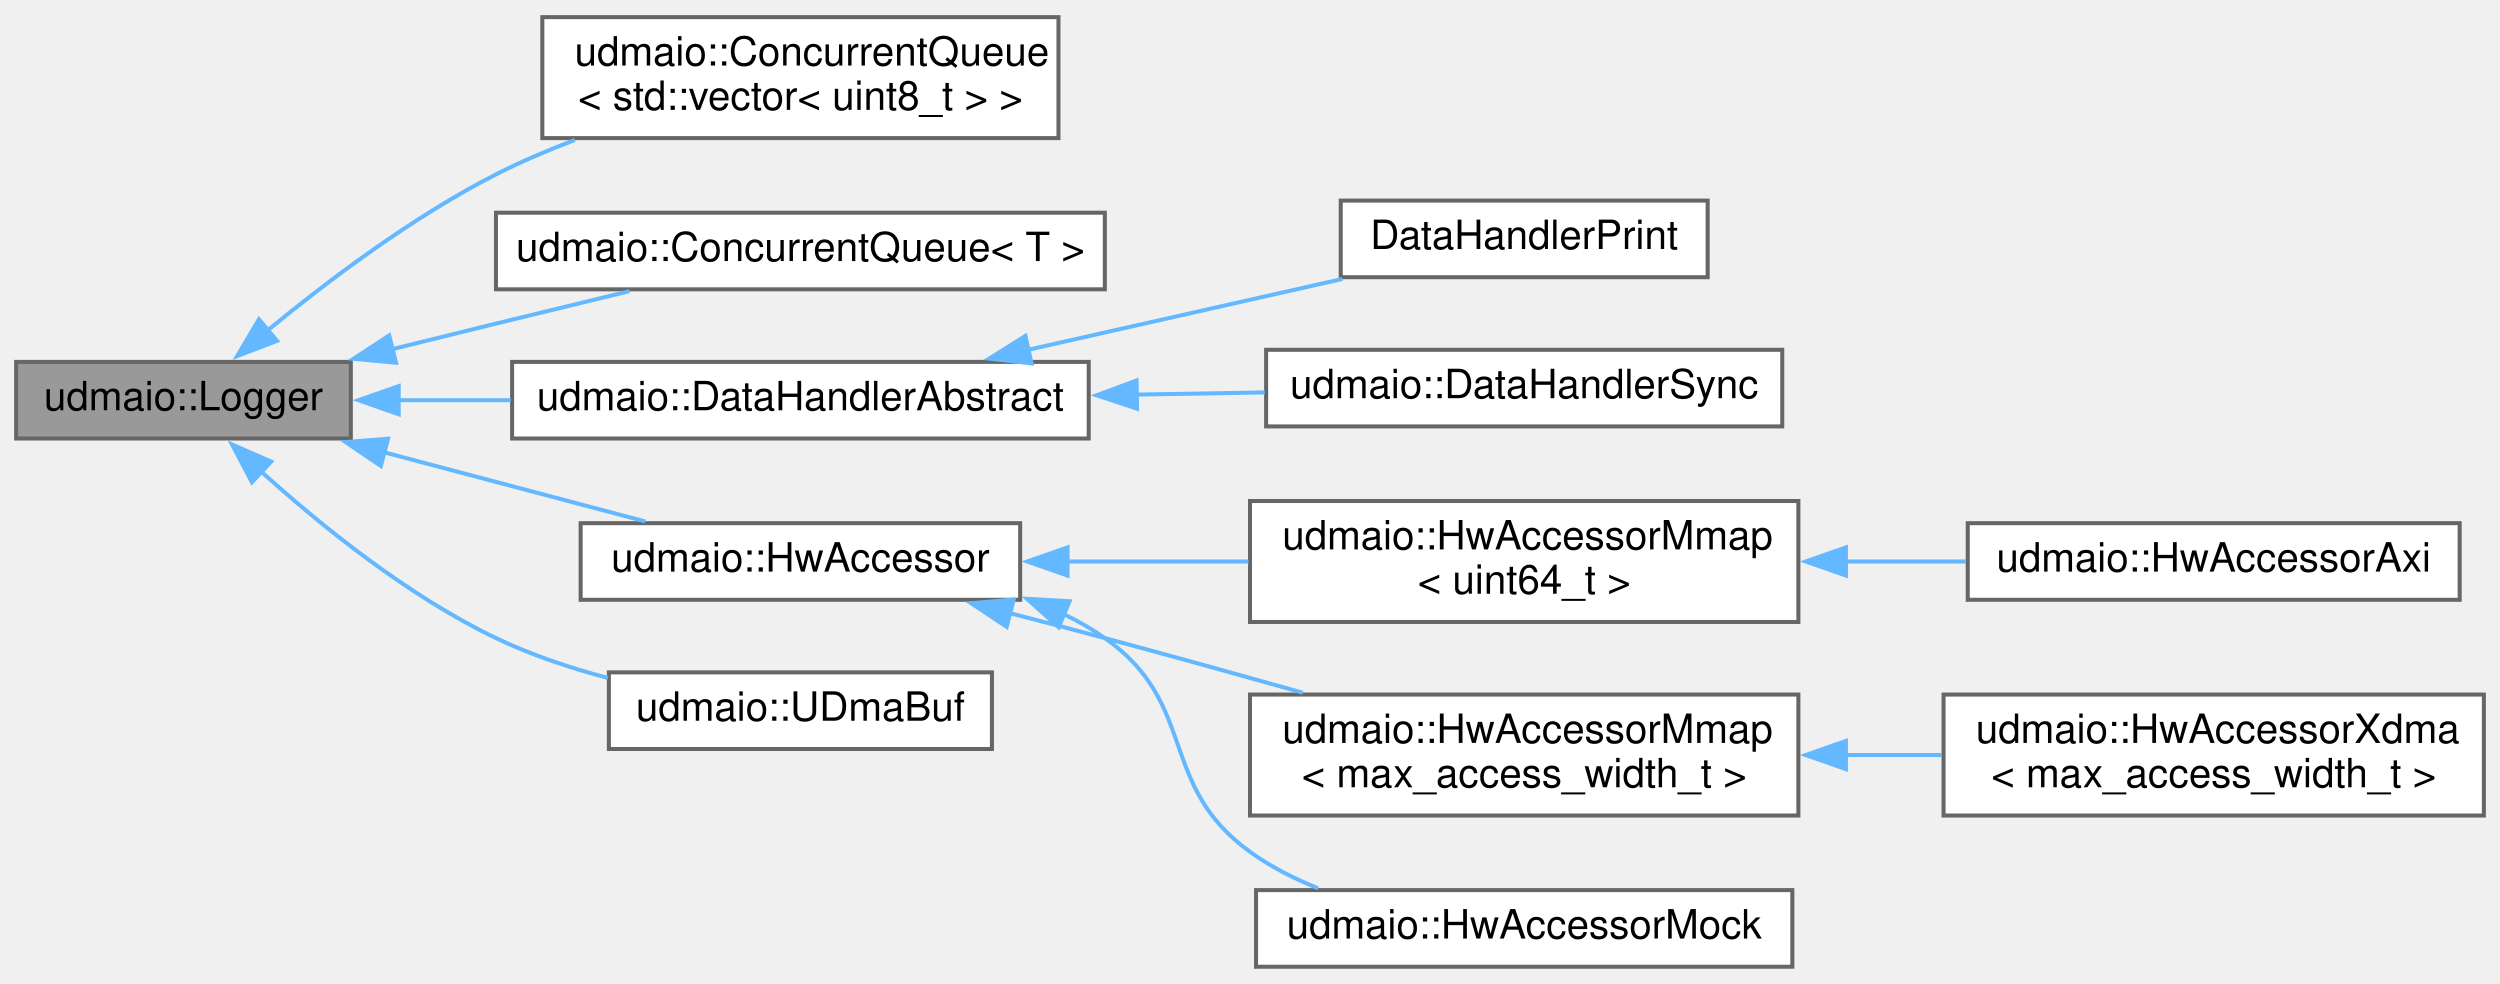
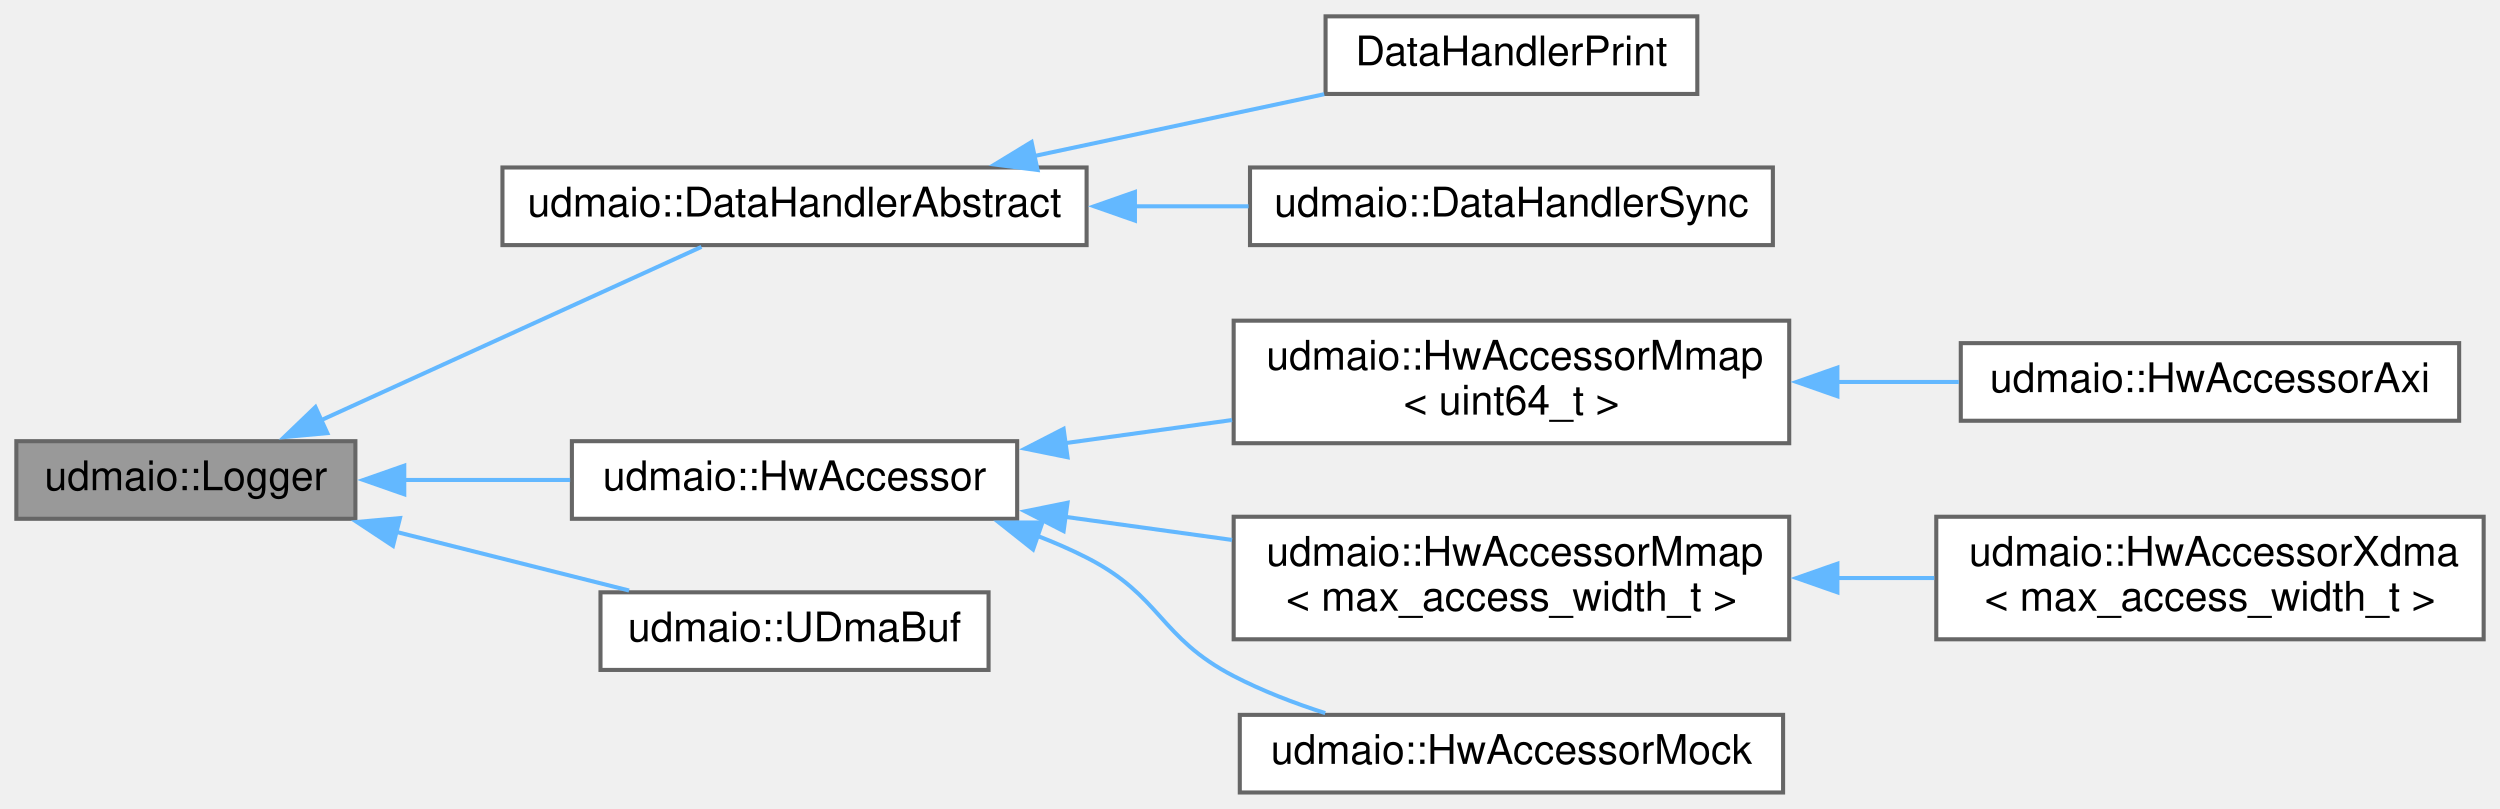
- <svg xmlns="http://www.w3.org/2000/svg" xmlns:xlink="http://www.w3.org/1999/xlink" width="620pt" height="244pt" viewBox="0.00 0.00 620.00 243.50">
-   <g id="graph0" class="graph" transform="scale(1 1) rotate(0) translate(4 239.5)">
+ <svg xmlns="http://www.w3.org/2000/svg" xmlns:xlink="http://www.w3.org/1999/xlink" width="612pt" height="198pt" viewBox="0.00 0.00 612.00 198.00">
+   <g id="graph0" class="graph" transform="scale(1 1) rotate(0) translate(4 194)">
    <g id="node1" class="node">
      <g id="a_node1">
        <a xlink:title=" ">
-           <polygon fill="#999999" stroke="#666666" points="83,-150 0,-150 0,-131 83,-131 83,-150" />
-           <text text-anchor="middle" x="41.5" y="-138" font-family="Helvetica,sans-Serif" font-size="10.00">udmaio::Logger</text>
+           <polygon fill="#999999" stroke="#666666" points="83,-86 0,-86 0,-67 83,-67 83,-86" />
+           <text text-anchor="middle" x="41.5" y="-74" font-family="Helvetica,sans-Serif" font-size="10.00">udmaio::Logger</text>
        </a>
      </g>
    </g>
    <g id="node2" class="node">
      <g id="a_node2">
-         <a xlink:href="classudmaio_1_1_concurrent_queue.html" target="_top" xlink:title=" ">
-           <polygon fill="white" stroke="#666666" points="258.5,-235.5 130.5,-235.5 130.5,-205.5 258.5,-205.5 258.5,-235.5" />
-           <text text-anchor="start" x="138.5" y="-223.5" font-family="Helvetica,sans-Serif" font-size="10.00">udmaio::ConcurrentQueue</text>
-           <text text-anchor="middle" x="194.5" y="-212.5" font-family="Helvetica,sans-Serif" font-size="10.00">&lt; std::vector&lt; uint8_t &gt; &gt;</text>
+         <a xlink:href="classudmaio_1_1_data_handler_abstract.html" target="_top" xlink:title="Base class to implement a DMA data reception handler.">
+           <polygon fill="white" stroke="#666666" points="262,-153 119,-153 119,-134 262,-134 262,-153" />
+           <text text-anchor="middle" x="190.5" y="-141" font-family="Helvetica,sans-Serif" font-size="10.00">udmaio::DataHandlerAbstract</text>
        </a>
      </g>
    </g>
    <g id="edge1" class="edge">
-       <path fill="none" stroke="#63b8ff" d="M62.4,-157.84C77.19,-170.01 98.31,-185.95 119,-196.5 125.17,-199.65 131.84,-202.5 138.57,-205.04" />
-       <polygon fill="#63b8ff" stroke="#63b8ff" points="64.72,-155.22 54.82,-151.45 60.21,-160.57 64.72,-155.22" />
+       <path fill="none" stroke="#63b8ff" d="M74.35,-91.02C102.58,-103.88 143.04,-122.32 167.72,-133.57" />
+       <polygon fill="#63b8ff" stroke="#63b8ff" points="76.12,-87.98 65.57,-87.01 73.22,-94.35 76.12,-87.98" />
+     </g>
+     <g id="node5" class="node">
+       <g id="a_node5">
+         <a xlink:href="classudmaio_1_1_hw_accessor.html" target="_top" xlink:title="Base class for hardware access.">
+           <polygon fill="white" stroke="#666666" points="245,-86 136,-86 136,-67 245,-67 245,-86" />
+           <text text-anchor="middle" x="190.5" y="-74" font-family="Helvetica,sans-Serif" font-size="10.00">udmaio::HwAccessor</text>
+         </a>
+       </g>
+     </g>
+     <g id="edge4" class="edge">
+       <path fill="none" stroke="#63b8ff" d="M94.77,-76.5C108.01,-76.5 122.26,-76.5 135.57,-76.5" />
+       <polygon fill="#63b8ff" stroke="#63b8ff" points="94.96,-73 84.96,-76.5 94.96,-80 94.96,-73" />
+     </g>
+     <g id="node11" class="node">
+       <g id="a_node11">
+         <a xlink:href="classudmaio_1_1_u_dma_buf.html" target="_top" xlink:title="DMA data buffer accessed over AXI/UIO, implemented w/ udmabuf (see https://github....">
+           <polygon fill="white" stroke="#666666" points="238,-49 143,-49 143,-30 238,-30 238,-49" />
+           <text text-anchor="middle" x="190.5" y="-37" font-family="Helvetica,sans-Serif" font-size="10.00">udmaio::UDmaBuf</text>
+         </a>
+       </g>
+     </g>
+     <g id="edge10" class="edge">
+       <path fill="none" stroke="#63b8ff" d="M92.88,-63.82C111.55,-59.12 132.44,-53.86 150,-49.44" />
+       <polygon fill="#63b8ff" stroke="#63b8ff" points="92.2,-60.38 83.36,-66.22 93.91,-67.17 92.2,-60.38" />
    </g>
    <g id="node3" class="node">
      <g id="a_node3">
-         <a xlink:href="classudmaio_1_1_concurrent_queue.html" target="_top" xlink:title="Helper class to implement a blocking FIFO between threads.">
-           <polygon fill="white" stroke="#666666" points="270,-187 119,-187 119,-168 270,-168 270,-187" />
-           <text text-anchor="middle" x="194.5" y="-175" font-family="Helvetica,sans-Serif" font-size="10.00">udmaio::ConcurrentQueue&lt; T &gt;</text>
+         <a xlink:href="class_data_handler_print.html" target="_top" xlink:title="DataHandler implementation that checks LFSR data and prints status / stats.">
+           <polygon fill="white" stroke="#666666" points="411.5,-190 320.5,-190 320.5,-171 411.5,-171 411.5,-190" />
+           <text text-anchor="middle" x="366" y="-178" font-family="Helvetica,sans-Serif" font-size="10.00">DataHandlerPrint</text>
        </a>
      </g>
    </g>
    <g id="edge2" class="edge">
-       <path fill="none" stroke="#63b8ff" d="M93.28,-153.16C101.86,-155.29 110.68,-157.46 119,-159.5 129.73,-162.13 141.33,-164.94 152.11,-167.55" />
-       <polygon fill="#63b8ff" stroke="#63b8ff" points="94.21,-149.79 83.66,-150.77 92.52,-156.58 94.21,-149.79" />
+       <path fill="none" stroke="#63b8ff" d="M249.07,-155.78C272.21,-160.71 298.49,-166.32 320.17,-170.94" />
+       <polygon fill="#63b8ff" stroke="#63b8ff" points="249.99,-152.39 239.48,-153.73 248.53,-159.24 249.99,-152.39" />
    </g>
    <g id="node4" class="node">
      <g id="a_node4">
-         <a xlink:href="classudmaio_1_1_data_handler_abstract.html" target="_top" xlink:title="Base class to implement a DMA data reception handler.">
-           <polygon fill="white" stroke="#666666" points="266,-150 123,-150 123,-131 266,-131 266,-150" />
-           <text text-anchor="middle" x="194.5" y="-138" font-family="Helvetica,sans-Serif" font-size="10.00">udmaio::DataHandlerAbstract</text>
+         <a xlink:href="classudmaio_1_1_data_handler_sync.html" target="_top" xlink:title="Synchronous data handler with blocking read interface.">
+           <polygon fill="white" stroke="#666666" points="430,-153 302,-153 302,-134 430,-134 430,-153" />
+           <text text-anchor="middle" x="366" y="-141" font-family="Helvetica,sans-Serif" font-size="10.00">udmaio::DataHandlerSync</text>
        </a>
      </g>
    </g>
    <g id="edge3" class="edge">
-       <path fill="none" stroke="#63b8ff" d="M94.84,-140.5C103.81,-140.5 113.27,-140.5 122.64,-140.5" />
-       <polygon fill="#63b8ff" stroke="#63b8ff" points="94.88,-137 84.88,-140.5 94.88,-144 94.88,-137" />
+       <path fill="none" stroke="#63b8ff" d="M273.71,-143.5C283.1,-143.5 292.56,-143.5 301.65,-143.5" />
+       <polygon fill="#63b8ff" stroke="#63b8ff" points="273.83,-140 263.83,-143.5 273.83,-147 273.83,-140" />
+     </g>
+     <g id="node6" class="node">
+       <g id="a_node6">
+         <a xlink:href="classudmaio_1_1_hw_accessor_mmap.html" target="_top" xlink:title=" ">
+           <polygon fill="white" stroke="#666666" points="434,-115.5 298,-115.5 298,-85.5 434,-85.5 434,-115.5" />
+           <text text-anchor="start" x="306" y="-103.5" font-family="Helvetica,sans-Serif" font-size="10.00">udmaio::HwAccessorMmap</text>
+           <text text-anchor="middle" x="366" y="-92.5" font-family="Helvetica,sans-Serif" font-size="10.00">&lt; uint64_t &gt;</text>
+         </a>
+       </g>
+     </g>
+     <g id="edge5" class="edge">
+       <path fill="none" stroke="#63b8ff" d="M256.52,-85.49C269.94,-87.35 284.11,-89.31 297.62,-91.18" />
+       <polygon fill="#63b8ff" stroke="#63b8ff" points="257.33,-82.07 246.94,-84.17 256.37,-89.01 257.33,-82.07" />
+     </g>
+     <g id="node8" class="node">
+       <g id="a_node8">
+         <a xlink:href="classudmaio_1_1_hw_accessor_mmap.html" target="_top" xlink:title=" ">
+           <polygon fill="white" stroke="#666666" points="434,-67.5 298,-67.5 298,-37.5 434,-37.5 434,-67.5" />
+           <text text-anchor="start" x="306" y="-55.5" font-family="Helvetica,sans-Serif" font-size="10.00">udmaio::HwAccessorMmap</text>
+           <text text-anchor="middle" x="366" y="-44.5" font-family="Helvetica,sans-Serif" font-size="10.00">&lt; max_access_width_t &gt;</text>
+         </a>
+       </g>
+     </g>
+     <g id="edge7" class="edge">
+       <path fill="none" stroke="#63b8ff" d="M256.52,-67.51C269.94,-65.65 284.11,-63.69 297.62,-61.82" />
+       <polygon fill="#63b8ff" stroke="#63b8ff" points="256.37,-63.99 246.94,-68.83 257.33,-70.93 256.37,-63.99" />
+     </g>
+     <g id="node10" class="node">
+       <g id="a_node10">
+         <a xlink:href="classudmaio_1_1_hw_accessor_mock.html" target="_top" xlink:title=" ">
+           <polygon fill="white" stroke="#666666" points="432.5,-19 299.5,-19 299.5,0 432.5,0 432.5,-19" />
+           <text text-anchor="middle" x="366" y="-7" font-family="Helvetica,sans-Serif" font-size="10.00">udmaio::HwAccessorMock</text>
+         </a>
+       </g>
+     </g>
+     <g id="edge9" class="edge">
+       <path fill="none" stroke="#63b8ff" d="M249.77,-62.89C253.99,-61.27 258.11,-59.48 262,-57.5 280.31,-48.18 279.75,-37.94 298,-28.5 304.98,-24.89 312.74,-21.89 320.42,-19.42" />
+       <polygon fill="#63b8ff" stroke="#63b8ff" points="248.89,-59.49 240.59,-66.07 251.18,-66.1 248.89,-59.49" />
    </g>
    <g id="node7" class="node">
      <g id="a_node7">
-         <a xlink:href="classudmaio_1_1_hw_accessor.html" target="_top" xlink:title="Base class for hardware access.">
-           <polygon fill="white" stroke="#666666" points="249,-110 140,-110 140,-91 249,-91 249,-110" />
-           <text text-anchor="middle" x="194.5" y="-98" font-family="Helvetica,sans-Serif" font-size="10.00">udmaio::HwAccessor</text>
+         <a xlink:href="classudmaio_1_1_hw_accessor_axi.html" target="_top" xlink:title=" ">
+           <polygon fill="white" stroke="#666666" points="598,-110 476,-110 476,-91 598,-91 598,-110" />
+           <text text-anchor="middle" x="537" y="-98" font-family="Helvetica,sans-Serif" font-size="10.00">udmaio::HwAccessorAxi</text>
        </a>
      </g>
    </g>
    <g id="edge6" class="edge">
-       <path fill="none" stroke="#63b8ff" d="M91.19,-127.6C112.21,-122.03 136.42,-115.62 156.01,-110.43" />
-       <polygon fill="#63b8ff" stroke="#63b8ff" points="90.45,-124.18 81.68,-130.12 92.24,-130.94 90.45,-124.18" />
-     </g>
-     <g id="node13" class="node">
-       <g id="a_node13">
-         <a xlink:href="classudmaio_1_1_u_dma_buf.html" target="_top" xlink:title="DMA data buffer accessed over AXI/UIO, implemented w/ udmabuf (see https://github....">
-           <polygon fill="white" stroke="#666666" points="242,-73 147,-73 147,-54 242,-54 242,-73" />
-           <text text-anchor="middle" x="194.5" y="-61" font-family="Helvetica,sans-Serif" font-size="10.00">udmaio::UDmaBuf</text>
-         </a>
-       </g>
-     </g>
-     <g id="edge12" class="edge">
-       <path fill="none" stroke="#63b8ff" d="M60.58,-122.98C75.22,-109.73 96.96,-92.07 119,-81.5 127.64,-77.36 137.31,-74.12 146.75,-71.61" />
-       <polygon fill="#63b8ff" stroke="#63b8ff" points="58.48,-120.15 53.55,-129.52 63.25,-125.27 58.48,-120.15" />
-     </g>
-     <g id="node5" class="node">
-       <g id="a_node5">
-         <a xlink:href="class_data_handler_print.html" target="_top" xlink:title="DataHandler implementation that checks LFSR data and prints status / stats.">
-           <polygon fill="white" stroke="#666666" points="419.5,-190 328.5,-190 328.5,-171 419.5,-171 419.5,-190" />
-           <text text-anchor="middle" x="374" y="-178" font-family="Helvetica,sans-Serif" font-size="10.00">DataHandlerPrint</text>
-         </a>
-       </g>
-     </g>
-     <g id="edge4" class="edge">
-       <path fill="none" stroke="#63b8ff" d="M251.04,-153.02C276.13,-158.67 305.37,-165.26 328.92,-170.57" />
-       <polygon fill="#63b8ff" stroke="#63b8ff" points="251.83,-149.61 241.31,-150.82 250.3,-156.44 251.83,-149.61" />
-     </g>
-     <g id="node6" class="node">
-       <g id="a_node6">
-         <a xlink:href="classudmaio_1_1_data_handler_sync.html" target="_top" xlink:title="Synchronous data handler with blocking read interface.">
-           <polygon fill="white" stroke="#666666" points="438,-153 310,-153 310,-134 438,-134 438,-153" />
-           <text text-anchor="middle" x="374" y="-141" font-family="Helvetica,sans-Serif" font-size="10.00">udmaio::DataHandlerSync</text>
-         </a>
-       </g>
-     </g>
-     <g id="edge5" class="edge">
-       <path fill="none" stroke="#63b8ff" d="M277.91,-141.89C288.58,-142.07 299.37,-142.26 309.66,-142.43" />
-       <polygon fill="#63b8ff" stroke="#63b8ff" points="277.99,-138.39 267.93,-141.72 277.87,-145.39 277.99,-138.39" />
-     </g>
-     <g id="node8" class="node">
-       <g id="a_node8">
-         <a xlink:href="classudmaio_1_1_hw_accessor_mmap.html" target="_top" xlink:title=" ">
-           <polygon fill="white" stroke="#666666" points="442,-115.5 306,-115.5 306,-85.5 442,-85.5 442,-115.5" />
-           <text text-anchor="start" x="314" y="-103.5" font-family="Helvetica,sans-Serif" font-size="10.00">udmaio::HwAccessorMmap</text>
-           <text text-anchor="middle" x="374" y="-92.5" font-family="Helvetica,sans-Serif" font-size="10.00">&lt; uint64_t &gt;</text>
-         </a>
-       </g>
-     </g>
-     <g id="edge7" class="edge">
-       <path fill="none" stroke="#63b8ff" d="M260.74,-100.5C275.36,-100.5 290.91,-100.5 305.62,-100.5" />
-       <polygon fill="#63b8ff" stroke="#63b8ff" points="260.75,-97 250.75,-100.5 260.75,-104 260.75,-97" />
-     </g>
-     <g id="node10" class="node">
-       <g id="a_node10">
-         <a xlink:href="classudmaio_1_1_hw_accessor_mmap.html" target="_top" xlink:title=" ">
-           <polygon fill="white" stroke="#666666" points="442,-67.5 306,-67.5 306,-37.5 442,-37.5 442,-67.5" />
-           <text text-anchor="start" x="314" y="-55.5" font-family="Helvetica,sans-Serif" font-size="10.00">udmaio::HwAccessorMmap</text>
-           <text text-anchor="middle" x="374" y="-44.5" font-family="Helvetica,sans-Serif" font-size="10.00">&lt; max_access_width_t &gt;</text>
-         </a>
-       </g>
-     </g>
-     <g id="edge9" class="edge">
-       <path fill="none" stroke="#63b8ff" d="M246.39,-87.7C254.3,-85.66 262.38,-83.55 270,-81.5 285.97,-77.22 303.28,-72.41 319.08,-67.95" />
-       <polygon fill="#63b8ff" stroke="#63b8ff" points="245.65,-84.28 236.84,-90.15 247.39,-91.06 245.65,-84.28" />
-     </g>
-     <g id="node12" class="node">
-       <g id="a_node12">
-         <a xlink:href="classudmaio_1_1_hw_accessor_mock.html" target="_top" xlink:title=" ">
-           <polygon fill="white" stroke="#666666" points="440.5,-19 307.5,-19 307.5,0 440.5,0 440.5,-19" />
-           <text text-anchor="middle" x="374" y="-7" font-family="Helvetica,sans-Serif" font-size="10.00">udmaio::HwAccessorMock</text>
-         </a>
-       </g>
-     </g>
-     <g id="edge11" class="edge">
-       <path fill="none" stroke="#63b8ff" d="M259.73,-87.49C263.33,-85.74 266.79,-83.75 270,-81.5 293.31,-65.14 282.91,-45.17 306,-28.5 311.1,-24.82 316.89,-21.85 322.88,-19.46" />
-       <polygon fill="#63b8ff" stroke="#63b8ff" points="258.57,-84.18 250.67,-91.25 261.25,-90.65 258.57,-84.18" />
+       <path fill="none" stroke="#63b8ff" d="M445.56,-100.5C455.63,-100.5 465.81,-100.5 475.52,-100.5" />
+       <polygon fill="#63b8ff" stroke="#63b8ff" points="445.79,-97 435.79,-100.5 445.79,-104 445.79,-97" />
    </g>
    <g id="node9" class="node">
      <g id="a_node9">
-         <a xlink:href="classudmaio_1_1_hw_accessor_axi.html" target="_top" xlink:title=" ">
-           <polygon fill="white" stroke="#666666" points="606,-110 484,-110 484,-91 606,-91 606,-110" />
-           <text text-anchor="middle" x="545" y="-98" font-family="Helvetica,sans-Serif" font-size="10.00">udmaio::HwAccessorAxi</text>
+         <a xlink:href="classudmaio_1_1_hw_accessor_xdma.html" target="_top" xlink:title=" ">
+           <polygon fill="white" stroke="#666666" points="604,-67.5 470,-67.5 470,-37.5 604,-37.5 604,-67.5" />
+           <text text-anchor="start" x="478" y="-55.5" font-family="Helvetica,sans-Serif" font-size="10.00">udmaio::HwAccessorXdma</text>
+           <text text-anchor="middle" x="537" y="-44.5" font-family="Helvetica,sans-Serif" font-size="10.00">&lt; max_access_width_t &gt;</text>
        </a>
      </g>
    </g>
    <g id="edge8" class="edge">
-       <path fill="none" stroke="#63b8ff" d="M453.56,-100.5C463.63,-100.5 473.81,-100.5 483.52,-100.5" />
-       <polygon fill="#63b8ff" stroke="#63b8ff" points="453.79,-97 443.79,-100.5 453.79,-104 453.79,-97" />
-     </g>
-     <g id="node11" class="node">
-       <g id="a_node11">
-         <a xlink:href="classudmaio_1_1_hw_accessor_xdma.html" target="_top" xlink:title=" ">
-           <polygon fill="white" stroke="#666666" points="612,-67.5 478,-67.5 478,-37.5 612,-37.5 612,-67.5" />
-           <text text-anchor="start" x="486" y="-55.5" font-family="Helvetica,sans-Serif" font-size="10.00">udmaio::HwAccessorXdma</text>
-           <text text-anchor="middle" x="545" y="-44.5" font-family="Helvetica,sans-Serif" font-size="10.00">&lt; max_access_width_t &gt;</text>
-         </a>
-       </g>
-     </g>
-     <g id="edge10" class="edge">
-       <path fill="none" stroke="#63b8ff" d="M453.53,-52.5C461.55,-52.5 469.64,-52.5 477.5,-52.5" />
-       <polygon fill="#63b8ff" stroke="#63b8ff" points="453.79,-49 443.79,-52.5 453.79,-56 453.79,-49" />
+       <path fill="none" stroke="#63b8ff" d="M445.53,-52.5C453.55,-52.5 461.64,-52.5 469.5,-52.5" />
+       <polygon fill="#63b8ff" stroke="#63b8ff" points="445.79,-49 435.79,-52.5 445.79,-56 445.79,-49" />
    </g>
  </g>
</svg>
